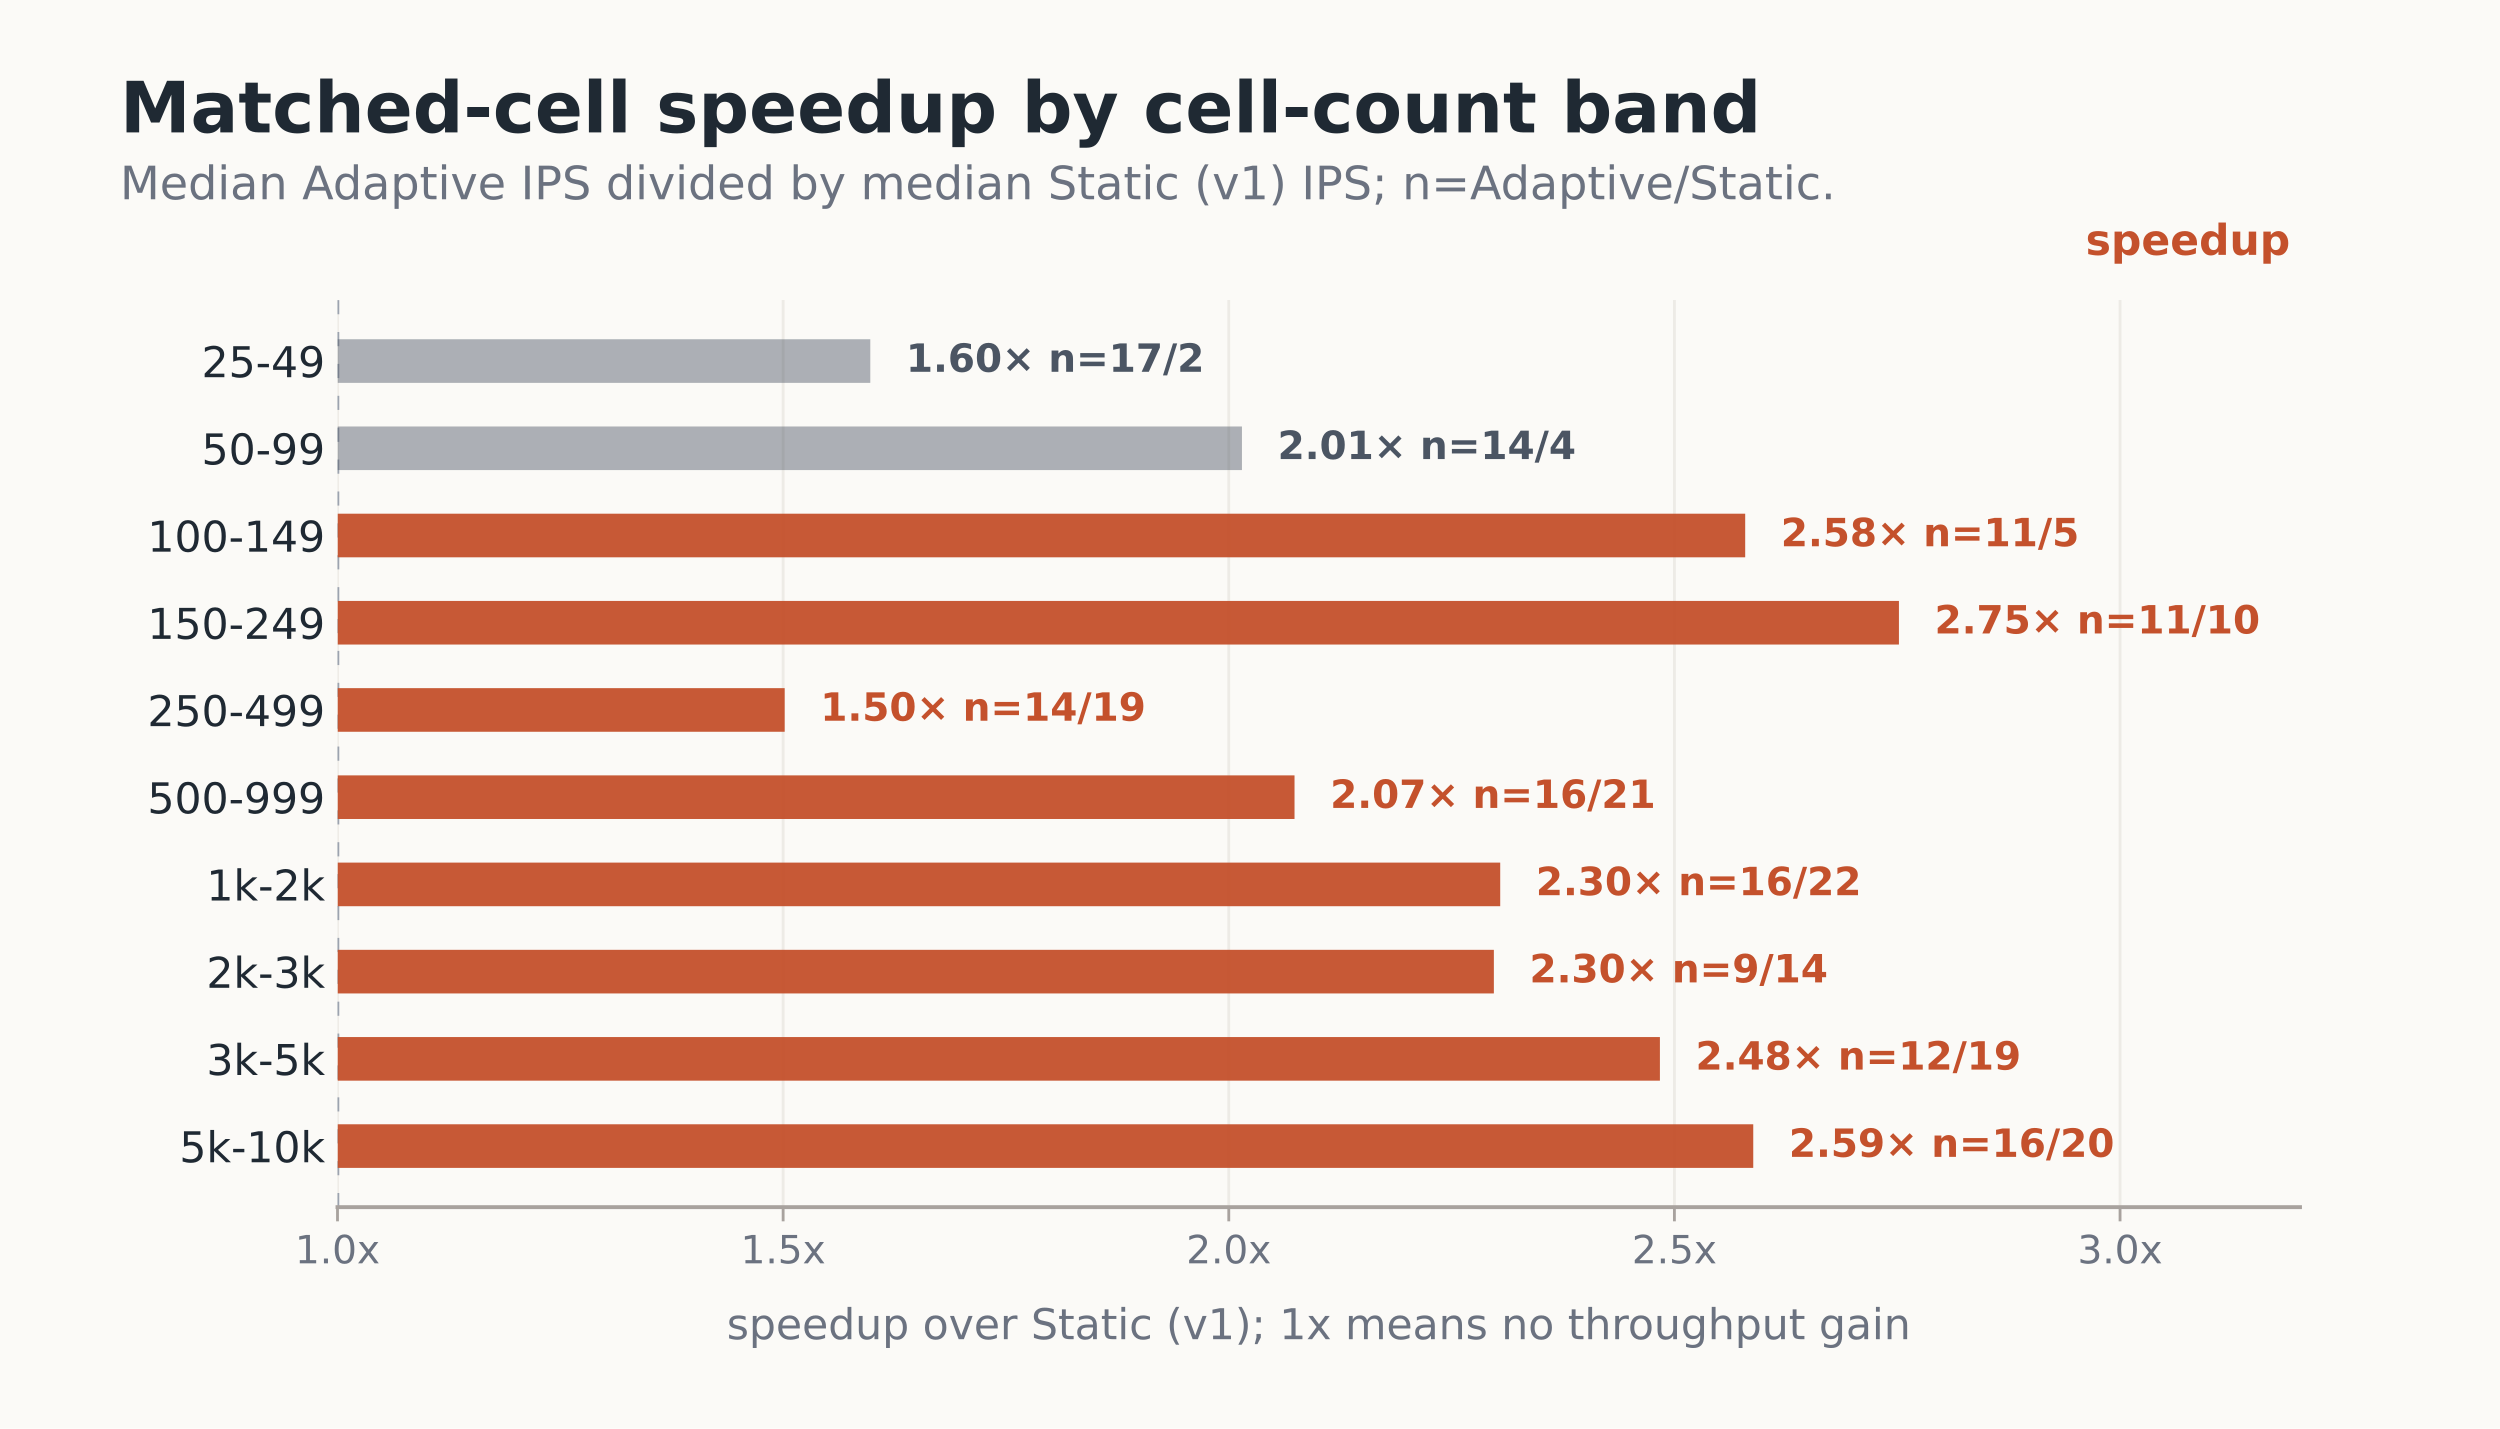
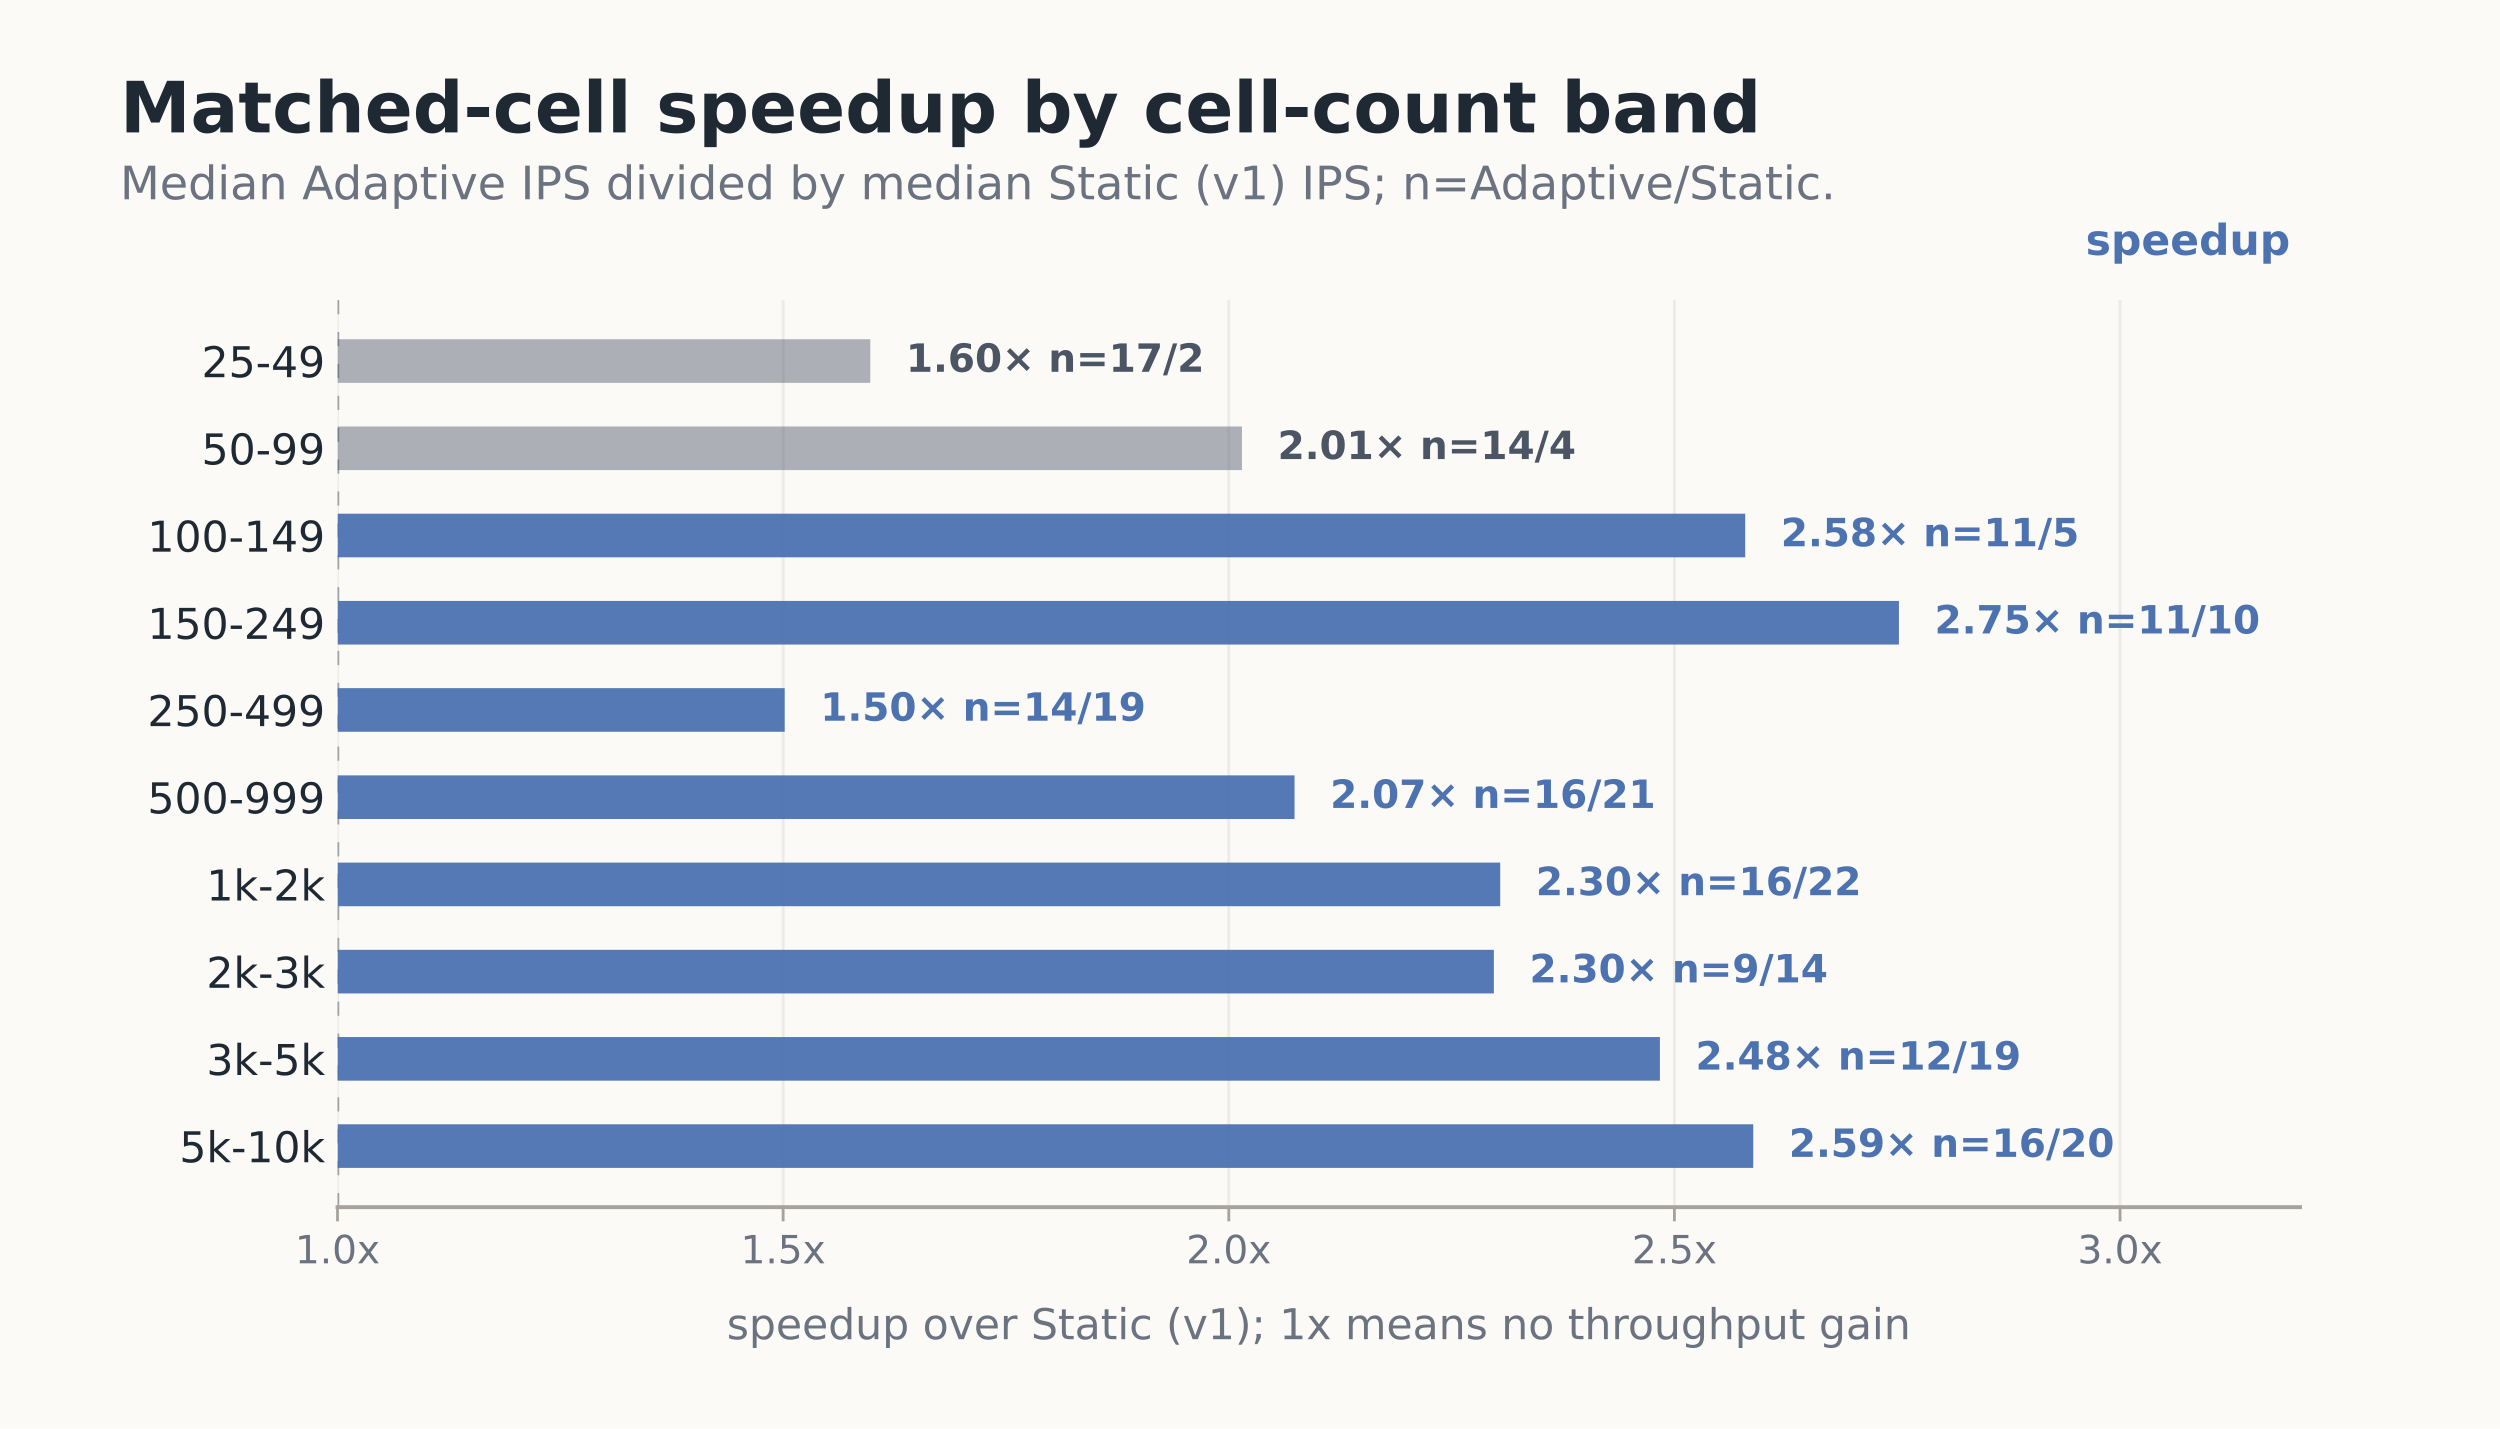
<svg xmlns="http://www.w3.org/2000/svg" xmlns:xlink="http://www.w3.org/1999/xlink" width="705.6pt" height="403.2pt" viewBox="0 0 705.6 403.2" version="1.1">
  <defs>
    <style type="text/css">*{stroke-linejoin: round; stroke-linecap: butt}</style>
  </defs>
  <g id="figure_1">
    <g id="patch_1">
      <path d="M 0 403.2  L 705.6 403.2  L 705.6 0  L 0 0  z " style="fill: #fbfaf7" />
    </g>
    <g id="axes_1">
      <g id="patch_2">
        <path d="M 95.256 340.704  L 649.152 340.704  L 649.152 84.672  L 95.256 84.672  z " style="fill: #fbfaf7" />
      </g>
      <g id="matplotlib.axis_1">
        <g id="xtick_1">
          <g id="line2d_1">
-             <path d="M 95.256 340.704  L 95.256 84.672  " clip-path="url(#p02afdb5afa)" style="fill: none; stroke: #e7e5df; stroke-opacity: 0.7; stroke-width: 0.8; stroke-linecap: square" />
+             <path d="M 95.256 340.704  L 95.256 84.672  " clip-path="url(#p51a9460e7f)" style="fill: none; stroke: #e7e5df; stroke-opacity: 0.7; stroke-width: 0.8; stroke-linecap: square" />
          </g>
          <g id="line2d_2">
            <defs>
-               <path id="md145f2b9af" d="M 0 0  L 0 4  " style="stroke: #a8a29e; stroke-width: 0.8" />
+               <path id="m6ab948908e" d="M 0 0  L 0 4  " style="stroke: #a8a29e; stroke-width: 0.8" />
            </defs>
            <g>
-               <use xlink:href="#md145f2b9af" x="95.256" y="340.704" style="fill: #a8a29e; stroke: #a8a29e; stroke-width: 0.8" />
+               <use xlink:href="#m6ab948908e" x="95.256" y="340.704" style="fill: #a8a29e; stroke: #a8a29e; stroke-width: 0.8" />
            </g>
          </g>
          <g id="text_1">
            <text style="font-size: 11px; font-family: 'DejaVu Sans', 'Bitstream Vera Sans', 'Computer Modern Sans Serif', 'Lucida Grande', 'Verdana', 'Geneva', 'Lucid', 'Arial', 'Helvetica', 'Avant Garde', sans-serif; text-anchor: middle; fill: #6b7280" x="95.256" y="356.562" transform="rotate(-0 95.256 356.5623)">1.0x</text>
          </g>
        </g>
        <g id="xtick_2">
          <g id="line2d_3">
-             <path d="M 221.033 340.704  L 221.033 84.672  " clip-path="url(#p02afdb5afa)" style="fill: none; stroke: #e7e5df; stroke-opacity: 0.7; stroke-width: 0.8; stroke-linecap: square" />
+             <path d="M 221.033 340.704  L 221.033 84.672  " clip-path="url(#p51a9460e7f)" style="fill: none; stroke: #e7e5df; stroke-opacity: 0.7; stroke-width: 0.8; stroke-linecap: square" />
          </g>
          <g id="line2d_4">
            <g>
-               <use xlink:href="#md145f2b9af" x="221.033" y="340.704" style="fill: #a8a29e; stroke: #a8a29e; stroke-width: 0.8" />
+               <use xlink:href="#m6ab948908e" x="221.033" y="340.704" style="fill: #a8a29e; stroke: #a8a29e; stroke-width: 0.8" />
            </g>
          </g>
          <g id="text_2">
            <text style="font-size: 11px; font-family: 'DejaVu Sans', 'Bitstream Vera Sans', 'Computer Modern Sans Serif', 'Lucida Grande', 'Verdana', 'Geneva', 'Lucid', 'Arial', 'Helvetica', 'Avant Garde', sans-serif; text-anchor: middle; fill: #6b7280" x="221.033" y="356.562" transform="rotate(-0 221.0327 356.5623)">1.5x</text>
          </g>
        </g>
        <g id="xtick_3">
          <g id="line2d_5">
-             <path d="M 346.809 340.704  L 346.809 84.672  " clip-path="url(#p02afdb5afa)" style="fill: none; stroke: #e7e5df; stroke-opacity: 0.7; stroke-width: 0.8; stroke-linecap: square" />
+             <path d="M 346.809 340.704  L 346.809 84.672  " clip-path="url(#p51a9460e7f)" style="fill: none; stroke: #e7e5df; stroke-opacity: 0.7; stroke-width: 0.8; stroke-linecap: square" />
          </g>
          <g id="line2d_6">
            <g>
-               <use xlink:href="#md145f2b9af" x="346.809" y="340.704" style="fill: #a8a29e; stroke: #a8a29e; stroke-width: 0.8" />
+               <use xlink:href="#m6ab948908e" x="346.809" y="340.704" style="fill: #a8a29e; stroke: #a8a29e; stroke-width: 0.8" />
            </g>
          </g>
          <g id="text_3">
            <text style="font-size: 11px; font-family: 'DejaVu Sans', 'Bitstream Vera Sans', 'Computer Modern Sans Serif', 'Lucida Grande', 'Verdana', 'Geneva', 'Lucid', 'Arial', 'Helvetica', 'Avant Garde', sans-serif; text-anchor: middle; fill: #6b7280" x="346.809" y="356.562" transform="rotate(-0 346.8094 356.5623)">2.0x</text>
          </g>
        </g>
        <g id="xtick_4">
          <g id="line2d_7">
-             <path d="M 472.586 340.704  L 472.586 84.672  " clip-path="url(#p02afdb5afa)" style="fill: none; stroke: #e7e5df; stroke-opacity: 0.7; stroke-width: 0.8; stroke-linecap: square" />
+             <path d="M 472.586 340.704  L 472.586 84.672  " clip-path="url(#p51a9460e7f)" style="fill: none; stroke: #e7e5df; stroke-opacity: 0.7; stroke-width: 0.8; stroke-linecap: square" />
          </g>
          <g id="line2d_8">
            <g>
-               <use xlink:href="#md145f2b9af" x="472.586" y="340.704" style="fill: #a8a29e; stroke: #a8a29e; stroke-width: 0.8" />
+               <use xlink:href="#m6ab948908e" x="472.586" y="340.704" style="fill: #a8a29e; stroke: #a8a29e; stroke-width: 0.8" />
            </g>
          </g>
          <g id="text_4">
            <text style="font-size: 11px; font-family: 'DejaVu Sans', 'Bitstream Vera Sans', 'Computer Modern Sans Serif', 'Lucida Grande', 'Verdana', 'Geneva', 'Lucid', 'Arial', 'Helvetica', 'Avant Garde', sans-serif; text-anchor: middle; fill: #6b7280" x="472.586" y="356.562" transform="rotate(-0 472.5861 356.5623)">2.5x</text>
          </g>
        </g>
        <g id="xtick_5">
          <g id="line2d_9">
-             <path d="M 598.363 340.704  L 598.363 84.672  " clip-path="url(#p02afdb5afa)" style="fill: none; stroke: #e7e5df; stroke-opacity: 0.7; stroke-width: 0.8; stroke-linecap: square" />
+             <path d="M 598.363 340.704  L 598.363 84.672  " clip-path="url(#p51a9460e7f)" style="fill: none; stroke: #e7e5df; stroke-opacity: 0.7; stroke-width: 0.8; stroke-linecap: square" />
          </g>
          <g id="line2d_10">
            <g>
-               <use xlink:href="#md145f2b9af" x="598.363" y="340.704" style="fill: #a8a29e; stroke: #a8a29e; stroke-width: 0.8" />
+               <use xlink:href="#m6ab948908e" x="598.363" y="340.704" style="fill: #a8a29e; stroke: #a8a29e; stroke-width: 0.8" />
            </g>
          </g>
          <g id="text_5">
            <text style="font-size: 11px; font-family: 'DejaVu Sans', 'Bitstream Vera Sans', 'Computer Modern Sans Serif', 'Lucida Grande', 'Verdana', 'Geneva', 'Lucid', 'Arial', 'Helvetica', 'Avant Garde', sans-serif; text-anchor: middle; fill: #6b7280" x="598.363" y="356.562" transform="rotate(-0 598.3628 356.5623)">3.0x</text>
          </g>
        </g>
        <g id="text_6">
          <text style="font-size: 12px; font-family: 'DejaVu Sans', 'Bitstream Vera Sans', 'Computer Modern Sans Serif', 'Lucida Grande', 'Verdana', 'Geneva', 'Lucid', 'Arial', 'Helvetica', 'Avant Garde', sans-serif; text-anchor: middle; fill: #6b7280" x="372.204" y="377.968" transform="rotate(-0 372.204 377.9681)">speedup over Static (v1); 1x means no throughput gain</text>
        </g>
      </g>
      <g id="matplotlib.axis_2">
        <g id="ytick_1">
          <g id="line2d_11" />
          <g id="text_7">
            <text style="font-size: 12px; font-family: 'DejaVu Sans', 'Bitstream Vera Sans', 'Computer Modern Sans Serif', 'Lucida Grande', 'Verdana', 'Geneva', 'Lucid', 'Arial', 'Helvetica', 'Avant Garde', sans-serif; text-anchor: end; fill: #1f2933" x="91.756" y="328.03" transform="rotate(-0 91.756 328.0301)">5k-10k</text>
          </g>
        </g>
        <g id="ytick_2">
          <g id="line2d_12" />
          <g id="text_8">
            <text style="font-size: 12px; font-family: 'DejaVu Sans', 'Bitstream Vera Sans', 'Computer Modern Sans Serif', 'Lucida Grande', 'Verdana', 'Geneva', 'Lucid', 'Arial', 'Helvetica', 'Avant Garde', sans-serif; text-anchor: end; fill: #1f2933" x="91.756" y="303.412" transform="rotate(-0 91.756 303.4117)">3k-5k</text>
          </g>
        </g>
        <g id="ytick_3">
          <g id="line2d_13" />
          <g id="text_9">
            <text style="font-size: 12px; font-family: 'DejaVu Sans', 'Bitstream Vera Sans', 'Computer Modern Sans Serif', 'Lucida Grande', 'Verdana', 'Geneva', 'Lucid', 'Arial', 'Helvetica', 'Avant Garde', sans-serif; text-anchor: end; fill: #1f2933" x="91.756" y="278.793" transform="rotate(-0 91.756 278.7932)">2k-3k</text>
          </g>
        </g>
        <g id="ytick_4">
          <g id="line2d_14" />
          <g id="text_10">
            <text style="font-size: 12px; font-family: 'DejaVu Sans', 'Bitstream Vera Sans', 'Computer Modern Sans Serif', 'Lucida Grande', 'Verdana', 'Geneva', 'Lucid', 'Arial', 'Helvetica', 'Avant Garde', sans-serif; text-anchor: end; fill: #1f2933" x="91.756" y="254.175" transform="rotate(-0 91.756 254.1748)">1k-2k</text>
          </g>
        </g>
        <g id="ytick_5">
          <g id="line2d_15" />
          <g id="text_11">
            <text style="font-size: 12px; font-family: 'DejaVu Sans', 'Bitstream Vera Sans', 'Computer Modern Sans Serif', 'Lucida Grande', 'Verdana', 'Geneva', 'Lucid', 'Arial', 'Helvetica', 'Avant Garde', sans-serif; text-anchor: end; fill: #1f2933" x="91.756" y="229.556" transform="rotate(-0 91.756 229.5563)">500-999</text>
          </g>
        </g>
        <g id="ytick_6">
          <g id="line2d_16" />
          <g id="text_12">
            <text style="font-size: 12px; font-family: 'DejaVu Sans', 'Bitstream Vera Sans', 'Computer Modern Sans Serif', 'Lucida Grande', 'Verdana', 'Geneva', 'Lucid', 'Arial', 'Helvetica', 'Avant Garde', sans-serif; text-anchor: end; fill: #1f2933" x="91.756" y="204.938" transform="rotate(-0 91.756 204.9378)">250-499</text>
          </g>
        </g>
        <g id="ytick_7">
          <g id="line2d_17" />
          <g id="text_13">
            <text style="font-size: 12px; font-family: 'DejaVu Sans', 'Bitstream Vera Sans', 'Computer Modern Sans Serif', 'Lucida Grande', 'Verdana', 'Geneva', 'Lucid', 'Arial', 'Helvetica', 'Avant Garde', sans-serif; text-anchor: end; fill: #1f2933" x="91.756" y="180.319" transform="rotate(-0 91.756 180.3194)">150-249</text>
          </g>
        </g>
        <g id="ytick_8">
          <g id="line2d_18" />
          <g id="text_14">
            <text style="font-size: 12px; font-family: 'DejaVu Sans', 'Bitstream Vera Sans', 'Computer Modern Sans Serif', 'Lucida Grande', 'Verdana', 'Geneva', 'Lucid', 'Arial', 'Helvetica', 'Avant Garde', sans-serif; text-anchor: end; fill: #1f2933" x="91.756" y="155.701" transform="rotate(-0 91.756 155.7009)">100-149</text>
          </g>
        </g>
        <g id="ytick_9">
          <g id="line2d_19" />
          <g id="text_15">
            <text style="font-size: 12px; font-family: 'DejaVu Sans', 'Bitstream Vera Sans', 'Computer Modern Sans Serif', 'Lucida Grande', 'Verdana', 'Geneva', 'Lucid', 'Arial', 'Helvetica', 'Avant Garde', sans-serif; text-anchor: end; fill: #1f2933" x="91.756" y="131.082" transform="rotate(-0 91.756 131.0824)">50-99</text>
          </g>
        </g>
        <g id="ytick_10">
          <g id="line2d_20" />
          <g id="text_16">
            <text style="font-size: 12px; font-family: 'DejaVu Sans', 'Bitstream Vera Sans', 'Computer Modern Sans Serif', 'Lucida Grande', 'Verdana', 'Geneva', 'Lucid', 'Arial', 'Helvetica', 'Avant Garde', sans-serif; text-anchor: end; fill: #1f2933" x="91.756" y="106.464" transform="rotate(-0 91.756 106.464)">25-49</text>
          </g>
        </g>
      </g>
      <g id="line2d_21">
-         <path d="M 95.256 340.704  L 95.256 84.672  " clip-path="url(#p02afdb5afa)" style="fill: none; stroke-dasharray: 4,5; stroke-dashoffset: 0; stroke: #9ca3af" />
+         <path d="M 95.256 340.704  L 95.256 84.672  " clip-path="url(#p51a9460e7f)" style="fill: none; stroke-dasharray: 4,5; stroke-dashoffset: 0; stroke: #9ca3af" />
      </g>
      <g id="patch_3">
        <path d="M 95.256 340.704  L 649.152 340.704  " style="fill: none; stroke: #a8a29e; stroke-width: 1.1; stroke-linejoin: miter; stroke-linecap: square" />
      </g>
      <g id="patch_4">
-         <path d="M 95.256 329.626  L 494.837 329.626  L 494.837 317.316  L 95.256 317.316  z " clip-path="url(#p02afdb5afa)" style="fill: #c4512c; opacity: 0.95" />
+         <path d="M 95.256 329.626  L 494.837 329.626  L 494.837 317.316  L 95.256 317.316  z " clip-path="url(#p51a9460e7f)" style="fill: #4c72b0; opacity: 0.95" />
      </g>
      <g id="patch_5">
-         <path d="M 95.256 305.007  L 468.492 305.007  L 468.492 292.698  L 95.256 292.698  z " clip-path="url(#p02afdb5afa)" style="fill: #c4512c; opacity: 0.95" />
+         <path d="M 95.256 305.007  L 468.492 305.007  L 468.492 292.698  L 95.256 292.698  z " clip-path="url(#p51a9460e7f)" style="fill: #4c72b0; opacity: 0.95" />
      </g>
      <g id="patch_6">
-         <path d="M 95.256 280.389  L 421.627 280.389  L 421.627 268.08  L 95.256 268.08  z " clip-path="url(#p02afdb5afa)" style="fill: #c4512c; opacity: 0.95" />
+         <path d="M 95.256 280.389  L 421.627 280.389  L 421.627 268.08  L 95.256 268.08  z " clip-path="url(#p51a9460e7f)" style="fill: #4c72b0; opacity: 0.95" />
      </g>
      <g id="patch_7">
-         <path d="M 95.256 255.77  L 423.421 255.77  L 423.421 243.461  L 95.256 243.461  z " clip-path="url(#p02afdb5afa)" style="fill: #c4512c; opacity: 0.95" />
+         <path d="M 95.256 255.77  L 423.421 255.77  L 423.421 243.461  L 95.256 243.461  z " clip-path="url(#p51a9460e7f)" style="fill: #4c72b0; opacity: 0.95" />
      </g>
      <g id="patch_8">
-         <path d="M 95.256 231.152  L 365.365 231.152  L 365.365 218.843  L 95.256 218.843  z " clip-path="url(#p02afdb5afa)" style="fill: #c4512c; opacity: 0.95" />
+         <path d="M 95.256 231.152  L 365.365 231.152  L 365.365 218.843  L 95.256 218.843  z " clip-path="url(#p51a9460e7f)" style="fill: #4c72b0; opacity: 0.95" />
      </g>
      <g id="patch_9">
-         <path d="M 95.256 206.533  L 221.469 206.533  L 221.469 194.224  L 95.256 194.224  z " clip-path="url(#p02afdb5afa)" style="fill: #c4512c; opacity: 0.95" />
+         <path d="M 95.256 206.533  L 221.469 206.533  L 221.469 194.224  L 95.256 194.224  z " clip-path="url(#p51a9460e7f)" style="fill: #4c72b0; opacity: 0.95" />
      </g>
      <g id="patch_10">
-         <path d="M 95.256 181.915  L 535.953 181.915  L 535.953 169.606  L 95.256 169.606  z " clip-path="url(#p02afdb5afa)" style="fill: #c4512c; opacity: 0.95" />
+         <path d="M 95.256 181.915  L 535.953 181.915  L 535.953 169.606  L 95.256 169.606  z " clip-path="url(#p51a9460e7f)" style="fill: #4c72b0; opacity: 0.95" />
      </g>
      <g id="patch_11">
-         <path d="M 95.256 157.296  L 492.564 157.296  L 492.564 144.987  L 95.256 144.987  z " clip-path="url(#p02afdb5afa)" style="fill: #c4512c; opacity: 0.95" />
+         <path d="M 95.256 157.296  L 492.564 157.296  L 492.564 144.987  L 95.256 144.987  z " clip-path="url(#p51a9460e7f)" style="fill: #4c72b0; opacity: 0.95" />
      </g>
      <g id="patch_12">
-         <path d="M 95.256 132.678  L 350.526 132.678  L 350.526 120.369  L 95.256 120.369  z " clip-path="url(#p02afdb5afa)" style="fill: #4b5563; opacity: 0.45" />
+         <path d="M 95.256 132.678  L 350.526 132.678  L 350.526 120.369  L 95.256 120.369  z " clip-path="url(#p51a9460e7f)" style="fill: #4b5563; opacity: 0.45" />
      </g>
      <g id="patch_13">
-         <path d="M 95.256 108.06  L 245.631 108.06  L 245.631 95.75  L 95.256 95.75  z " clip-path="url(#p02afdb5afa)" style="fill: #4b5563; opacity: 0.45" />
+         <path d="M 95.256 108.06  L 245.631 108.06  L 245.631 95.75  L 95.256 95.75  z " clip-path="url(#p51a9460e7f)" style="fill: #4b5563; opacity: 0.45" />
      </g>
      <g id="text_17">
-         <text style="font-weight: 700; font-size: 12px; font-family: 'DejaVu Sans', 'Bitstream Vera Sans', 'Computer Modern Sans Serif', 'Lucida Grande', 'Verdana', 'Geneva', 'Lucid', 'Arial', 'Helvetica', 'Avant Garde', sans-serif; text-anchor: end; fill: #c4512c" x="646.383" y="71.935" transform="rotate(-0 646.3825 71.9351)">speedup</text>
+         <text style="font-weight: 700; font-size: 12px; font-family: 'DejaVu Sans', 'Bitstream Vera Sans', 'Computer Modern Sans Serif', 'Lucida Grande', 'Verdana', 'Geneva', 'Lucid', 'Arial', 'Helvetica', 'Avant Garde', sans-serif; text-anchor: end; fill: #4c72b0" x="646.383" y="71.935" transform="rotate(-0 646.3825 71.9351)">speedup</text>
      </g>
      <g id="text_18">
-         <text style="font-weight: 650; font-size: 11px; font-family: 'DejaVu Sans', 'Bitstream Vera Sans', 'Computer Modern Sans Serif', 'Lucida Grande', 'Verdana', 'Geneva', 'Lucid', 'Arial', 'Helvetica', 'Avant Garde', sans-serif; text-anchor: start; fill: #c4512c" x="504.899" y="326.506" transform="rotate(-0 504.899 326.5064)">2.59×  n=16/20</text>
+         <text style="font-weight: 650; font-size: 11px; font-family: 'DejaVu Sans', 'Bitstream Vera Sans', 'Computer Modern Sans Serif', 'Lucida Grande', 'Verdana', 'Geneva', 'Lucid', 'Arial', 'Helvetica', 'Avant Garde', sans-serif; text-anchor: start; fill: #4c72b0" x="504.899" y="326.506" transform="rotate(-0 504.899 326.5064)">2.59×  n=16/20</text>
      </g>
      <g id="text_19">
-         <text style="font-weight: 650; font-size: 11px; font-family: 'DejaVu Sans', 'Bitstream Vera Sans', 'Computer Modern Sans Serif', 'Lucida Grande', 'Verdana', 'Geneva', 'Lucid', 'Arial', 'Helvetica', 'Avant Garde', sans-serif; text-anchor: start; fill: #c4512c" x="478.554" y="301.888" transform="rotate(-0 478.5543 301.8879)">2.48×  n=12/19</text>
+         <text style="font-weight: 650; font-size: 11px; font-family: 'DejaVu Sans', 'Bitstream Vera Sans', 'Computer Modern Sans Serif', 'Lucida Grande', 'Verdana', 'Geneva', 'Lucid', 'Arial', 'Helvetica', 'Avant Garde', sans-serif; text-anchor: start; fill: #4c72b0" x="478.554" y="301.888" transform="rotate(-0 478.5543 301.8879)">2.48×  n=12/19</text>
      </g>
      <g id="text_20">
-         <text style="font-weight: 650; font-size: 11px; font-family: 'DejaVu Sans', 'Bitstream Vera Sans', 'Computer Modern Sans Serif', 'Lucida Grande', 'Verdana', 'Geneva', 'Lucid', 'Arial', 'Helvetica', 'Avant Garde', sans-serif; text-anchor: start; fill: #c4512c" x="431.689" y="277.269" transform="rotate(-0 431.6894 277.2695)">2.30×  n=9/14</text>
+         <text style="font-weight: 650; font-size: 11px; font-family: 'DejaVu Sans', 'Bitstream Vera Sans', 'Computer Modern Sans Serif', 'Lucida Grande', 'Verdana', 'Geneva', 'Lucid', 'Arial', 'Helvetica', 'Avant Garde', sans-serif; text-anchor: start; fill: #4c72b0" x="431.689" y="277.269" transform="rotate(-0 431.6894 277.2695)">2.30×  n=9/14</text>
      </g>
      <g id="text_21">
-         <text style="font-weight: 650; font-size: 11px; font-family: 'DejaVu Sans', 'Bitstream Vera Sans', 'Computer Modern Sans Serif', 'Lucida Grande', 'Verdana', 'Geneva', 'Lucid', 'Arial', 'Helvetica', 'Avant Garde', sans-serif; text-anchor: start; fill: #c4512c" x="433.484" y="252.651" transform="rotate(-0 433.4835 252.651)">2.30×  n=16/22</text>
+         <text style="font-weight: 650; font-size: 11px; font-family: 'DejaVu Sans', 'Bitstream Vera Sans', 'Computer Modern Sans Serif', 'Lucida Grande', 'Verdana', 'Geneva', 'Lucid', 'Arial', 'Helvetica', 'Avant Garde', sans-serif; text-anchor: start; fill: #4c72b0" x="433.484" y="252.651" transform="rotate(-0 433.4835 252.651)">2.30×  n=16/22</text>
      </g>
      <g id="text_22">
-         <text style="font-weight: 650; font-size: 11px; font-family: 'DejaVu Sans', 'Bitstream Vera Sans', 'Computer Modern Sans Serif', 'Lucida Grande', 'Verdana', 'Geneva', 'Lucid', 'Arial', 'Helvetica', 'Avant Garde', sans-serif; text-anchor: start; fill: #c4512c" x="375.427" y="228.033" transform="rotate(-0 375.4275 228.0325)">2.07×  n=16/21</text>
+         <text style="font-weight: 650; font-size: 11px; font-family: 'DejaVu Sans', 'Bitstream Vera Sans', 'Computer Modern Sans Serif', 'Lucida Grande', 'Verdana', 'Geneva', 'Lucid', 'Arial', 'Helvetica', 'Avant Garde', sans-serif; text-anchor: start; fill: #4c72b0" x="375.427" y="228.033" transform="rotate(-0 375.4275 228.0325)">2.07×  n=16/21</text>
      </g>
      <g id="text_23">
-         <text style="font-weight: 650; font-size: 11px; font-family: 'DejaVu Sans', 'Bitstream Vera Sans', 'Computer Modern Sans Serif', 'Lucida Grande', 'Verdana', 'Geneva', 'Lucid', 'Arial', 'Helvetica', 'Avant Garde', sans-serif; text-anchor: start; fill: #c4512c" x="231.531" y="203.414" transform="rotate(-0 231.5312 203.4141)">1.50×  n=14/19</text>
+         <text style="font-weight: 650; font-size: 11px; font-family: 'DejaVu Sans', 'Bitstream Vera Sans', 'Computer Modern Sans Serif', 'Lucida Grande', 'Verdana', 'Geneva', 'Lucid', 'Arial', 'Helvetica', 'Avant Garde', sans-serif; text-anchor: start; fill: #4c72b0" x="231.531" y="203.414" transform="rotate(-0 231.5312 203.4141)">1.50×  n=14/19</text>
      </g>
      <g id="text_24">
-         <text style="font-weight: 650; font-size: 11px; font-family: 'DejaVu Sans', 'Bitstream Vera Sans', 'Computer Modern Sans Serif', 'Lucida Grande', 'Verdana', 'Geneva', 'Lucid', 'Arial', 'Helvetica', 'Avant Garde', sans-serif; text-anchor: start; fill: #c4512c" x="546.015" y="178.796" transform="rotate(-0 546.0151 178.7956)">2.75×  n=11/10</text>
+         <text style="font-weight: 650; font-size: 11px; font-family: 'DejaVu Sans', 'Bitstream Vera Sans', 'Computer Modern Sans Serif', 'Lucida Grande', 'Verdana', 'Geneva', 'Lucid', 'Arial', 'Helvetica', 'Avant Garde', sans-serif; text-anchor: start; fill: #4c72b0" x="546.015" y="178.796" transform="rotate(-0 546.0151 178.7956)">2.75×  n=11/10</text>
      </g>
      <g id="text_25">
-         <text style="font-weight: 650; font-size: 11px; font-family: 'DejaVu Sans', 'Bitstream Vera Sans', 'Computer Modern Sans Serif', 'Lucida Grande', 'Verdana', 'Geneva', 'Lucid', 'Arial', 'Helvetica', 'Avant Garde', sans-serif; text-anchor: start; fill: #c4512c" x="502.626" y="154.177" transform="rotate(-0 502.6261 154.1772)">2.58×  n=11/5</text>
+         <text style="font-weight: 650; font-size: 11px; font-family: 'DejaVu Sans', 'Bitstream Vera Sans', 'Computer Modern Sans Serif', 'Lucida Grande', 'Verdana', 'Geneva', 'Lucid', 'Arial', 'Helvetica', 'Avant Garde', sans-serif; text-anchor: start; fill: #4c72b0" x="502.626" y="154.177" transform="rotate(-0 502.6261 154.1772)">2.58×  n=11/5</text>
      </g>
      <g id="text_26">
        <text style="font-weight: 650; font-size: 11px; font-family: 'DejaVu Sans', 'Bitstream Vera Sans', 'Computer Modern Sans Serif', 'Lucida Grande', 'Verdana', 'Geneva', 'Lucid', 'Arial', 'Helvetica', 'Avant Garde', sans-serif; text-anchor: start; fill: #4b5563" x="360.588" y="129.559" transform="rotate(-0 360.5882 129.5587)">2.01×  n=14/4</text>
      </g>
      <g id="text_27">
        <text style="font-weight: 650; font-size: 11px; font-family: 'DejaVu Sans', 'Bitstream Vera Sans', 'Computer Modern Sans Serif', 'Lucida Grande', 'Verdana', 'Geneva', 'Lucid', 'Arial', 'Helvetica', 'Avant Garde', sans-serif; text-anchor: start; fill: #4b5563" x="255.693" y="104.94" transform="rotate(-0 255.6932 104.9402)">1.60×  n=17/2</text>
      </g>
    </g>
    <g id="text_28">
      <text style="font-weight: 700; font-size: 20px; font-family: 'DejaVu Sans', 'Bitstream Vera Sans', 'Computer Modern Sans Serif', 'Lucida Grande', 'Verdana', 'Geneva', 'Lucid', 'Arial', 'Helvetica', 'Avant Garde', sans-serif; text-anchor: start; fill: #1f2933" x="33.869" y="37.373" transform="rotate(-0 33.8688 37.37288)">Matched-cell speedup by cell-count band</text>
    </g>
    <g id="text_29">
      <text style="font-size: 13px; font-family: 'DejaVu Sans', 'Bitstream Vera Sans', 'Computer Modern Sans Serif', 'Lucida Grande', 'Verdana', 'Geneva', 'Lucid', 'Arial', 'Helvetica', 'Avant Garde', sans-serif; text-anchor: start; fill: #6b7280" x="33.869" y="56.246" transform="rotate(-0 33.8688 56.24597)">Median Adaptive IPS divided by median Static (v1) IPS; n=Adaptive/Static.</text>
    </g>
  </g>
  <defs>
-     <clipPath id="p02afdb5afa">
+     <clipPath id="p51a9460e7f">
      <rect x="95.256" y="84.672" width="553.896" height="256.032" />
    </clipPath>
  </defs>
</svg>
